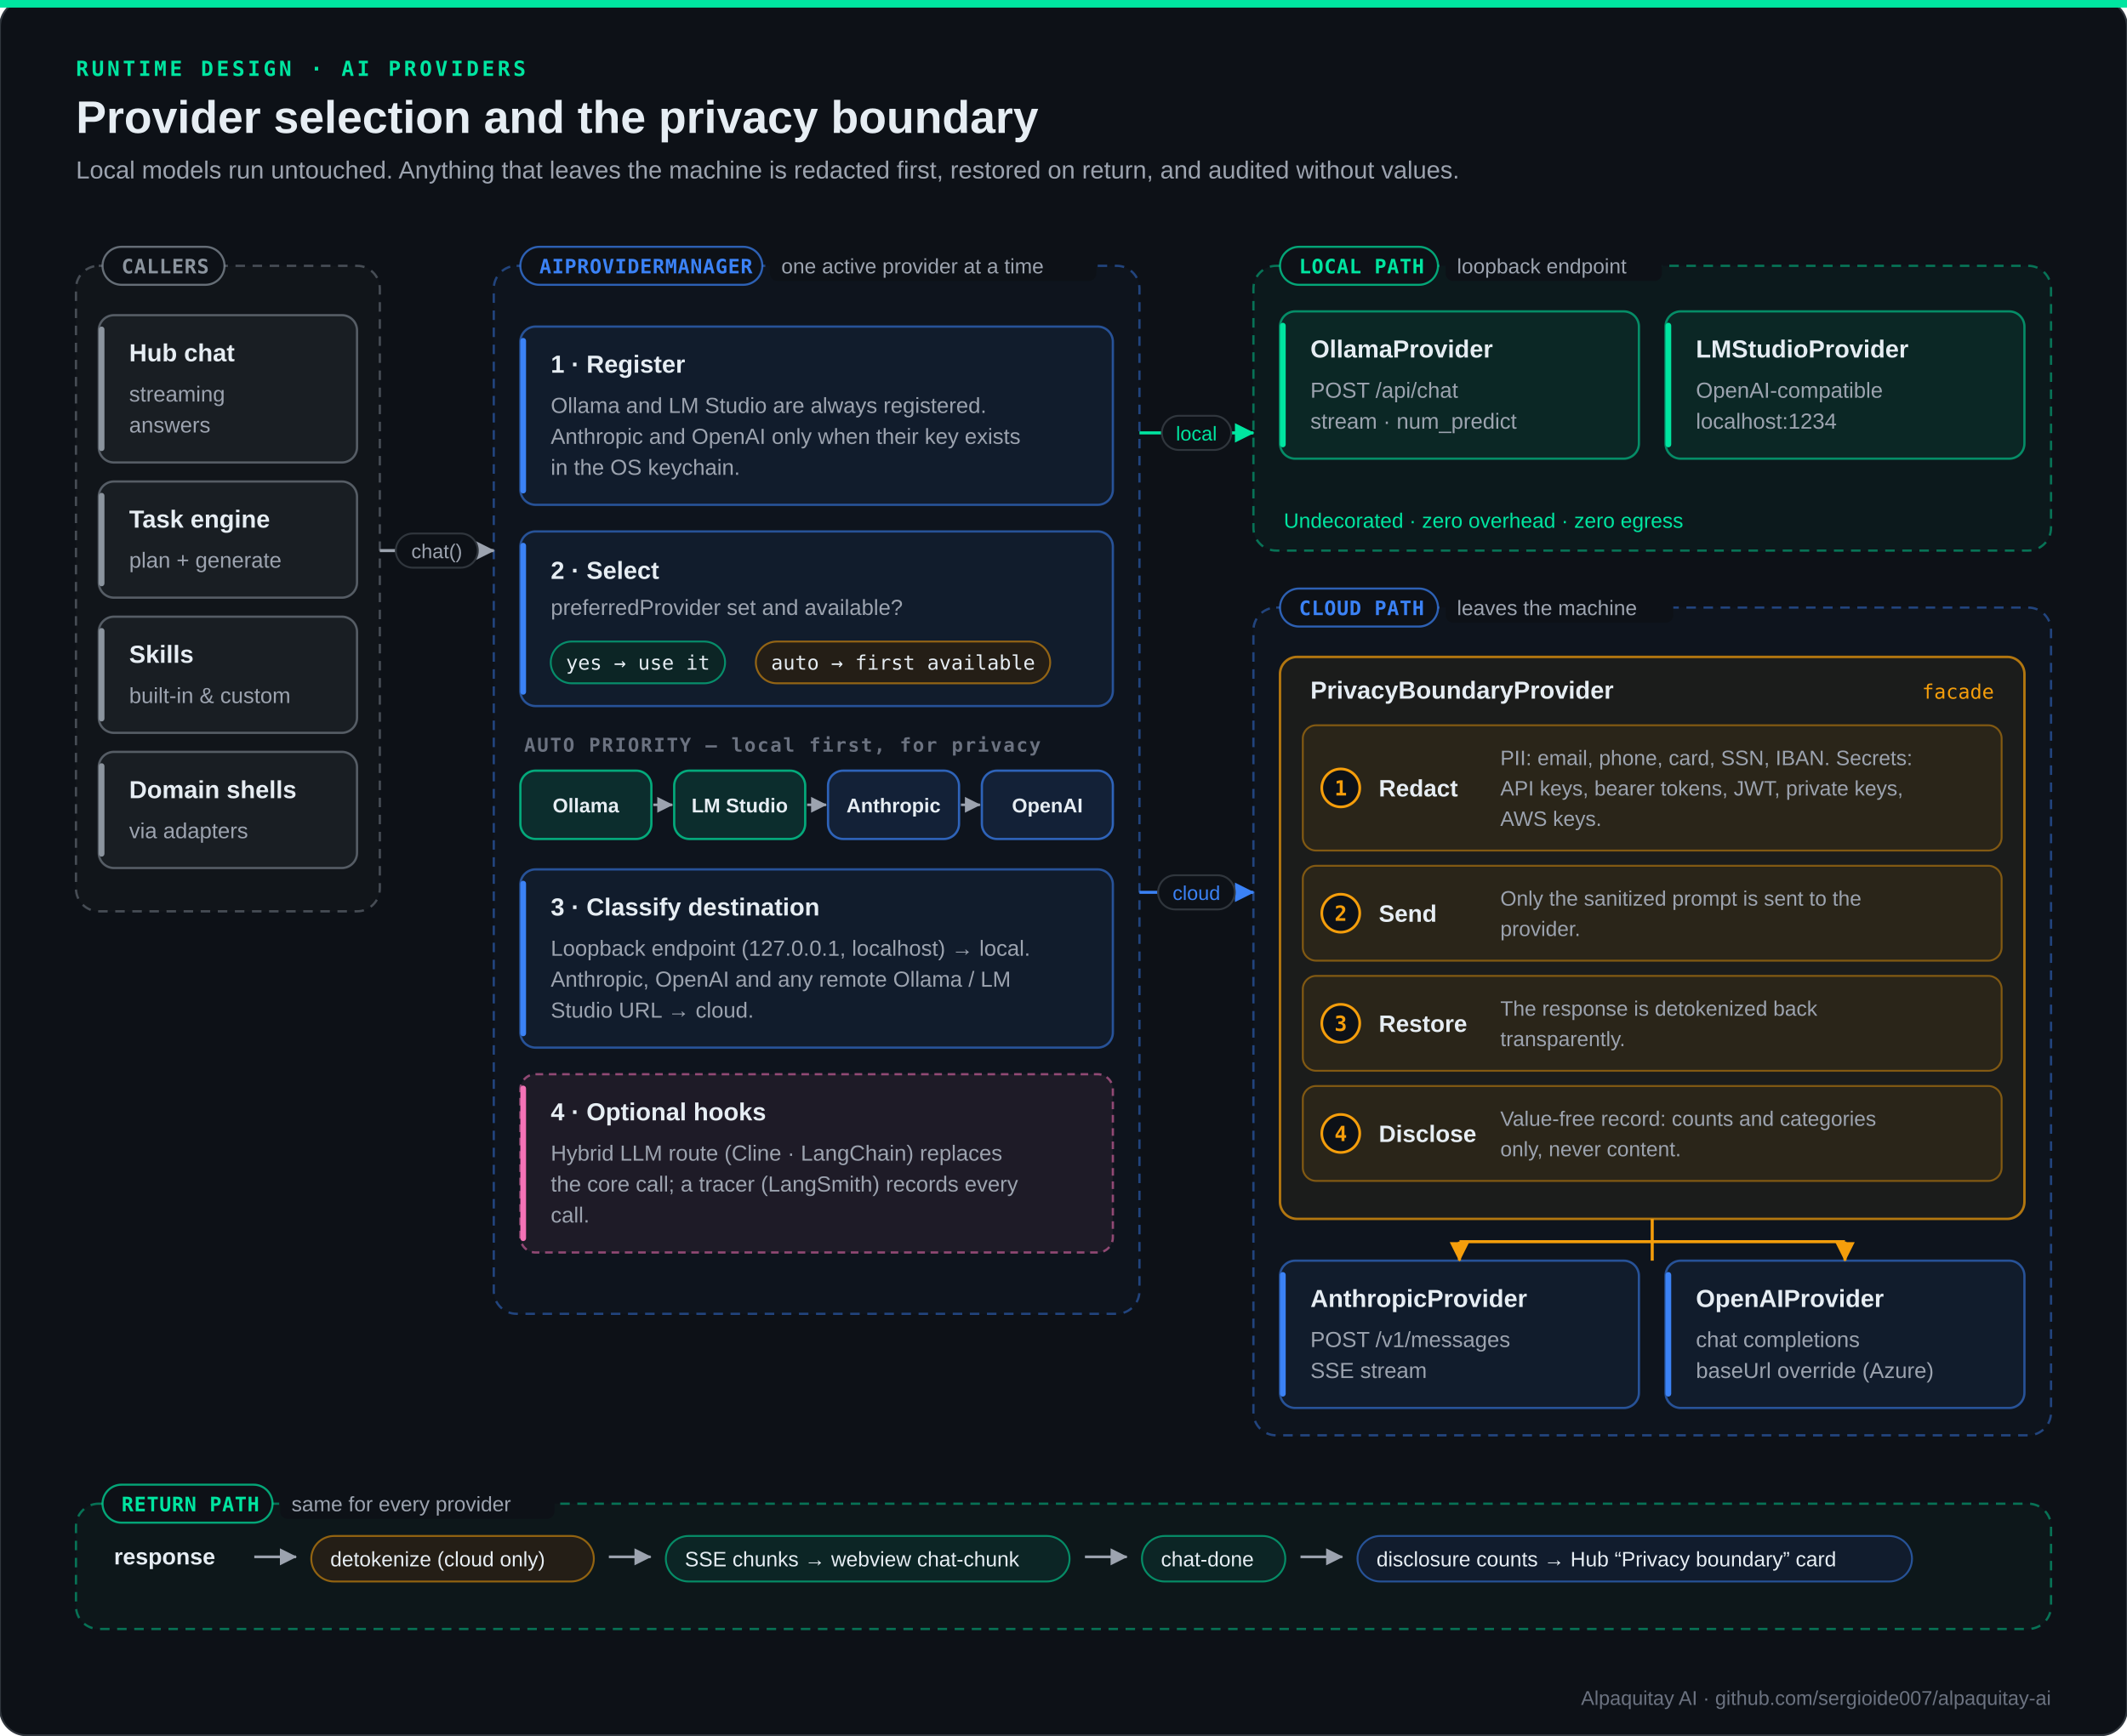
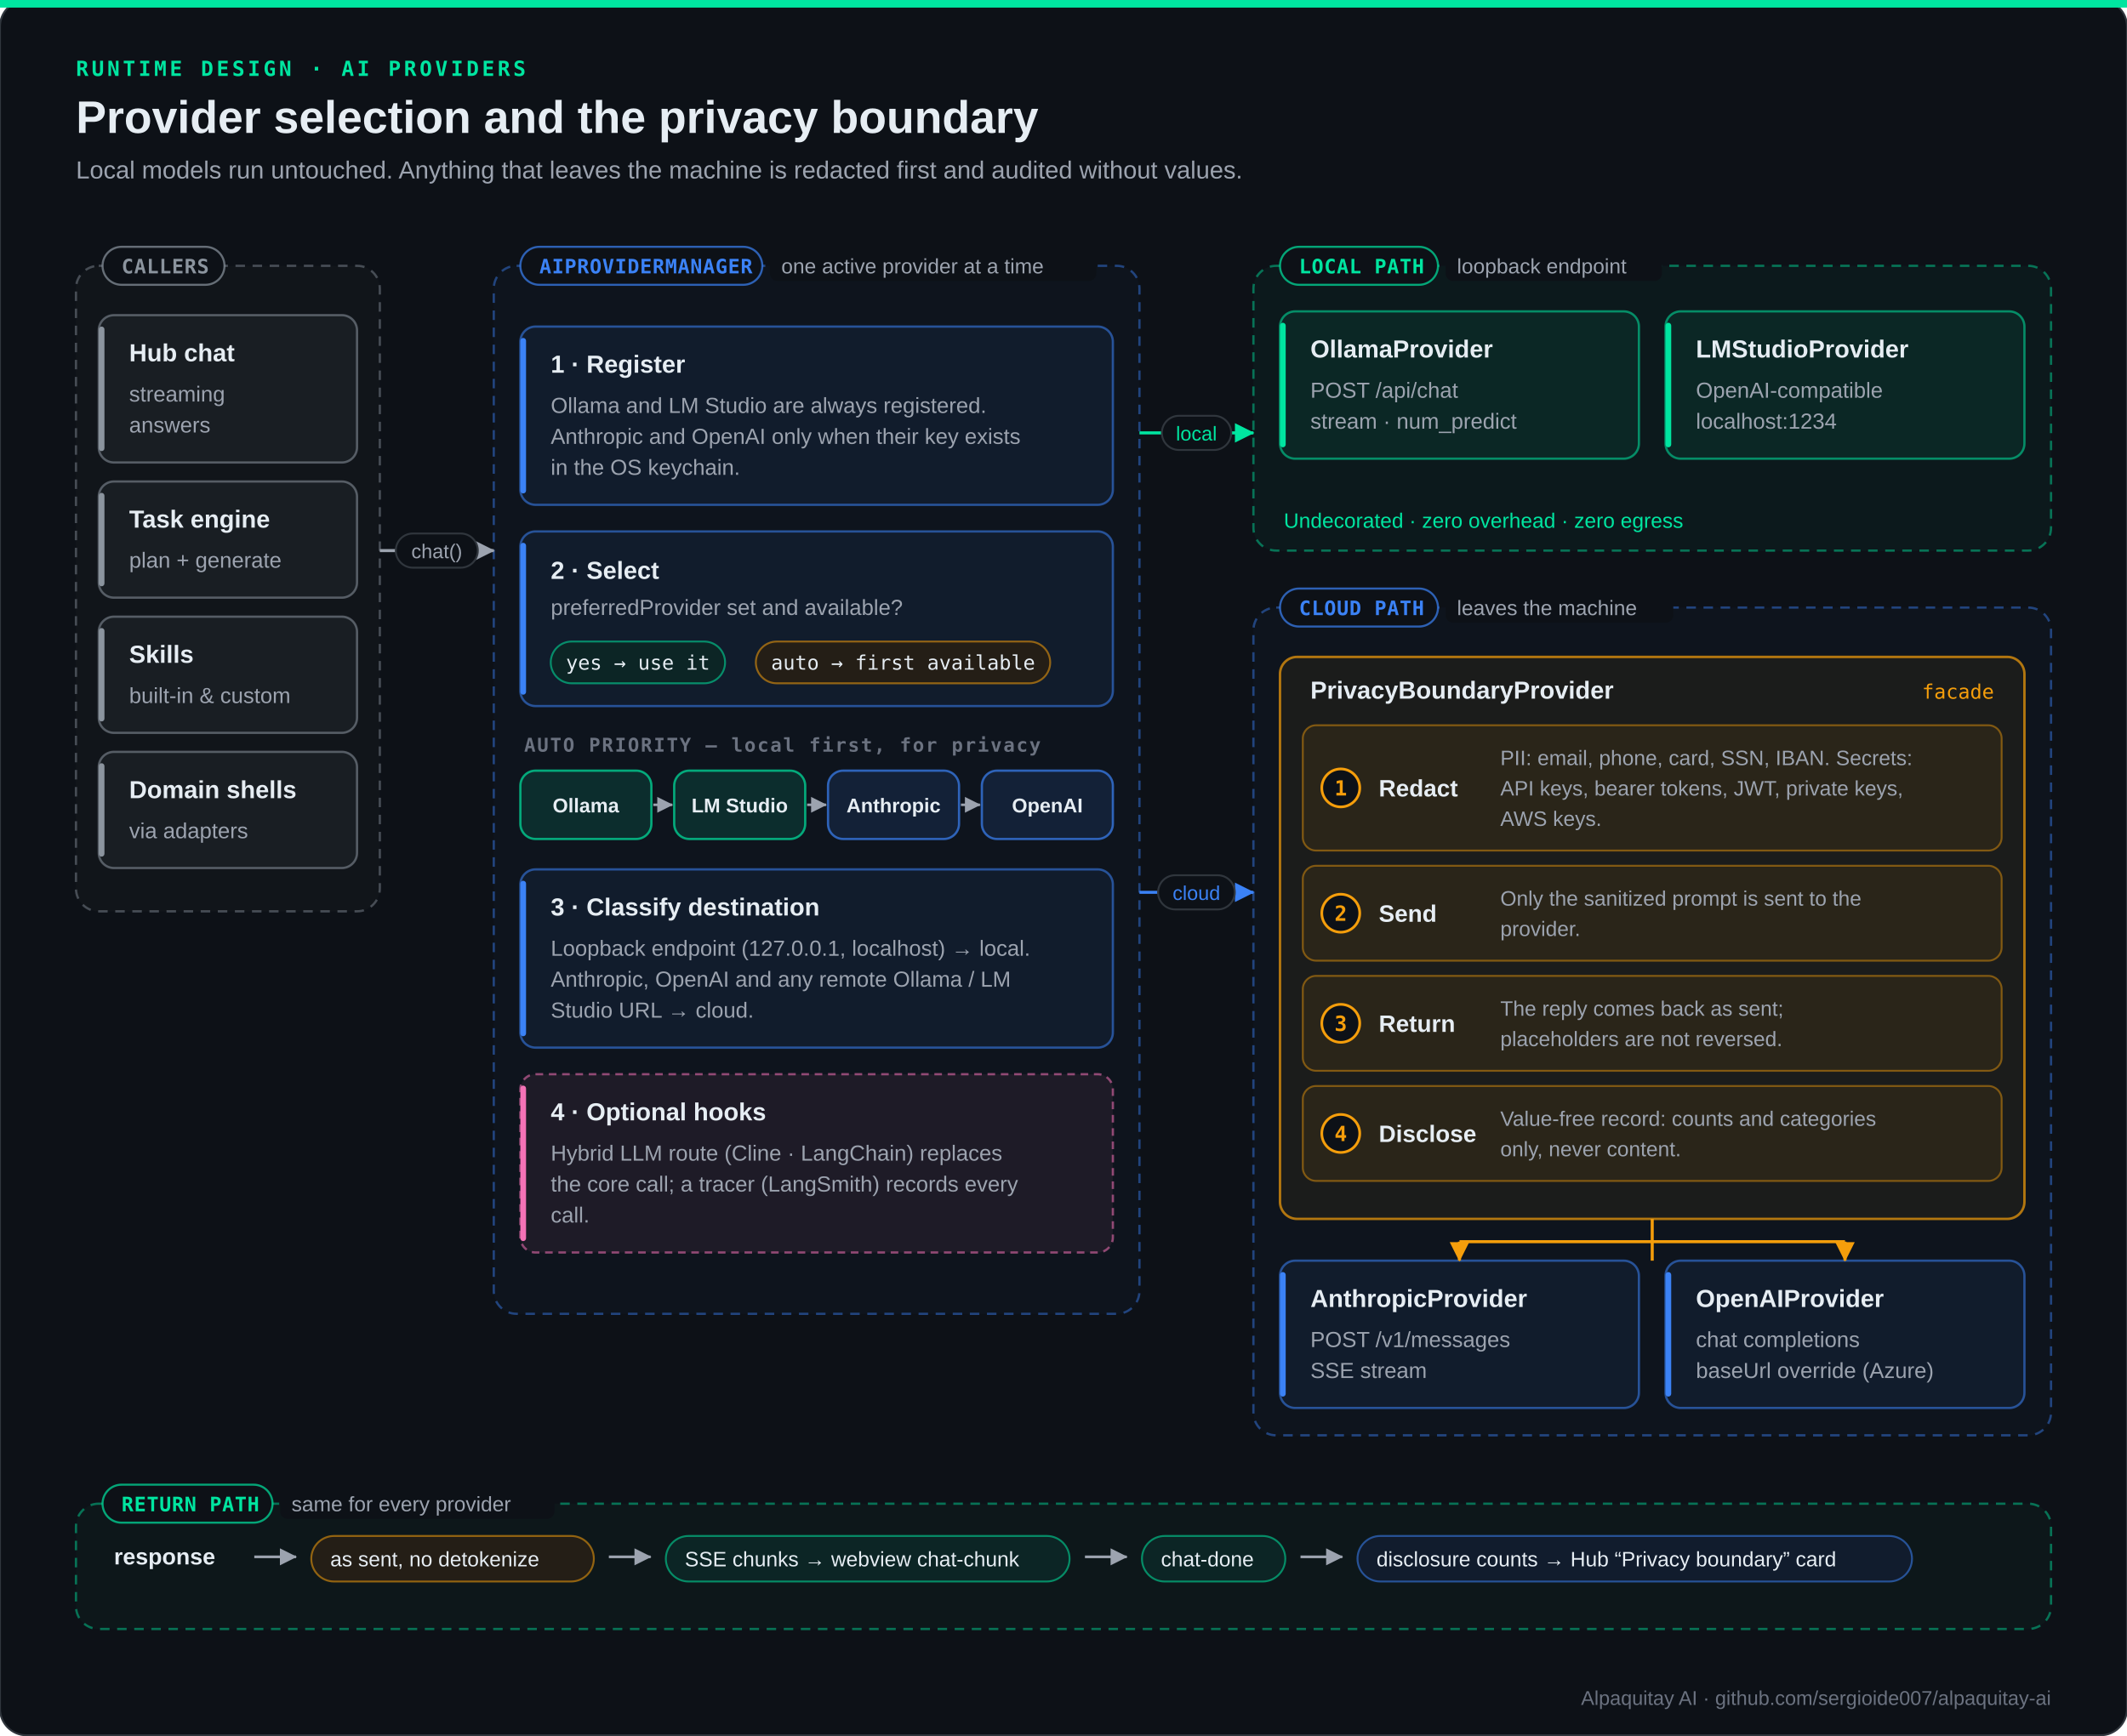
<svg xmlns="http://www.w3.org/2000/svg" viewBox="0 0 1120 914" width="1120" height="914" role="img" aria-labelledby="t d">
  <defs>
    <marker id="ah-00e5a0" viewBox="0 0 10 10" refX="8.6" refY="5" markerWidth="8" markerHeight="8" orient="auto-start-reverse">
      <path d="M1,1 L9,5 L1,9 z" fill="#00e5a0" />
    </marker>
    <marker id="ah-3b82f6" viewBox="0 0 10 10" refX="8.6" refY="5" markerWidth="8" markerHeight="8" orient="auto-start-reverse">
      <path d="M1,1 L9,5 L1,9 z" fill="#3b82f6" />
    </marker>
    <marker id="ah-9ca3af" viewBox="0 0 10 10" refX="8.6" refY="5" markerWidth="8" markerHeight="8" orient="auto-start-reverse">
      <path d="M1,1 L9,5 L1,9 z" fill="#9ca3af" />
    </marker>
    <marker id="ah-f59e0b" viewBox="0 0 10 10" refX="8.6" refY="5" markerWidth="8" markerHeight="8" orient="auto-start-reverse">
      <path d="M1,1 L9,5 L1,9 z" fill="#f59e0b" />
    </marker>
  </defs>
  <rect x="0.0" y="0.0" width="1120.0" height="914.0" rx="14" fill="#0d1117" fill-opacity="1" stroke="#30363d" stroke-opacity="1" stroke-width="1" />
  <rect x="0.0" y="0.0" width="1120.0" height="4.0" rx="0" fill="#00e5a0" fill-opacity="1" stroke="none" stroke-opacity="1" stroke-width="1" />
  <text x="40.0" y="40.0" font-family="'IBM Plex Mono',ui-monospace,SFMono-Regular,Consolas,Menlo,monospace" font-size="11" font-weight="700" fill="#00e5a0" fill-opacity="1" text-anchor="start" letter-spacing="1.6">RUNTIME DESIGN · AI PROVIDERS</text>
  <text x="40.0" y="70.0" font-family="'IBM Plex Sans','Segoe UI',-apple-system,BlinkMacSystemFont,'Helvetica Neue',Arial,sans-serif" font-size="24" font-weight="700" fill="#e6edf3" fill-opacity="1" text-anchor="start">Provider selection and the privacy boundary</text>
-   <text x="40.0" y="94.0" font-family="'IBM Plex Sans','Segoe UI',-apple-system,BlinkMacSystemFont,'Helvetica Neue',Arial,sans-serif" font-size="13" font-weight="400" fill="#9ca3af" fill-opacity="1" text-anchor="start">Local models run untouched. Anything that leaves the machine is redacted first, restored on return, and audited without values.</text>
+   <text x="40.0" y="94.0" font-family="'IBM Plex Sans','Segoe UI',-apple-system,BlinkMacSystemFont,'Helvetica Neue',Arial,sans-serif" font-size="13" font-weight="400" fill="#9ca3af" fill-opacity="1" text-anchor="start">Local models run untouched. Anything that leaves the machine is redacted first and audited without values.</text>
  <rect x="40.0" y="140.0" width="160.0" height="340.0" rx="12" fill="#8b949e" fill-opacity="0.03" stroke="#8b949e" stroke-opacity="0.45" stroke-width="1.2" stroke-dasharray="5 4" />
  <rect x="54.0" y="130.0" width="64.2" height="20.0" rx="10" fill="#0d1117" fill-opacity="1" stroke="#8b949e" stroke-opacity="0.7" stroke-width="1.1" />
  <text x="64.0" y="144.0" font-family="'IBM Plex Mono',ui-monospace,SFMono-Regular,Consolas,Menlo,monospace" font-size="10.5" font-weight="700" fill="#8b949e" fill-opacity="1" text-anchor="start" letter-spacing="0.3">CALLERS</text>
  <rect x="52.0" y="166.0" width="136.0" height="77.6" rx="8" fill="#8b949e" fill-opacity="0.07" stroke="#8b949e" stroke-opacity="0.55" stroke-width="1.2" />
  <rect x="52.0" y="172.0" width="3.0" height="65.6" rx="1.5" fill="#8b949e" fill-opacity="1" stroke="none" stroke-opacity="1" stroke-width="1" />
  <text x="68.0" y="190.3" font-family="'IBM Plex Sans','Segoe UI',-apple-system,BlinkMacSystemFont,'Helvetica Neue',Arial,sans-serif" font-size="13" font-weight="700" fill="#e6edf3" fill-opacity="1" text-anchor="start">Hub chat</text>
  <text x="68.0" y="211.5" font-family="'IBM Plex Sans','Segoe UI',-apple-system,BlinkMacSystemFont,'Helvetica Neue',Arial,sans-serif" font-size="11.5" font-weight="400" fill="#9ca3af" fill-opacity="1" text-anchor="start">streaming</text>
  <text x="68.0" y="227.8" font-family="'IBM Plex Sans','Segoe UI',-apple-system,BlinkMacSystemFont,'Helvetica Neue',Arial,sans-serif" font-size="11.5" font-weight="400" fill="#9ca3af" fill-opacity="1" text-anchor="start">answers</text>
  <rect x="52.0" y="253.6" width="136.0" height="61.2" rx="8" fill="#8b949e" fill-opacity="0.07" stroke="#8b949e" stroke-opacity="0.55" stroke-width="1.2" />
  <rect x="52.0" y="259.6" width="3.0" height="49.2" rx="1.5" fill="#8b949e" fill-opacity="1" stroke="none" stroke-opacity="1" stroke-width="1" />
  <text x="68.0" y="277.9" font-family="'IBM Plex Sans','Segoe UI',-apple-system,BlinkMacSystemFont,'Helvetica Neue',Arial,sans-serif" font-size="13" font-weight="700" fill="#e6edf3" fill-opacity="1" text-anchor="start">Task engine</text>
  <text x="68.0" y="299.0" font-family="'IBM Plex Sans','Segoe UI',-apple-system,BlinkMacSystemFont,'Helvetica Neue',Arial,sans-serif" font-size="11.5" font-weight="400" fill="#9ca3af" fill-opacity="1" text-anchor="start">plan + generate</text>
  <rect x="52.0" y="324.8" width="136.0" height="61.2" rx="8" fill="#8b949e" fill-opacity="0.07" stroke="#8b949e" stroke-opacity="0.55" stroke-width="1.2" />
  <rect x="52.0" y="330.8" width="3.0" height="49.2" rx="1.5" fill="#8b949e" fill-opacity="1" stroke="none" stroke-opacity="1" stroke-width="1" />
  <text x="68.0" y="349.1" font-family="'IBM Plex Sans','Segoe UI',-apple-system,BlinkMacSystemFont,'Helvetica Neue',Arial,sans-serif" font-size="13" font-weight="700" fill="#e6edf3" fill-opacity="1" text-anchor="start">Skills</text>
  <text x="68.0" y="370.3" font-family="'IBM Plex Sans','Segoe UI',-apple-system,BlinkMacSystemFont,'Helvetica Neue',Arial,sans-serif" font-size="11.5" font-weight="400" fill="#9ca3af" fill-opacity="1" text-anchor="start">built-in &amp; custom</text>
  <rect x="52.0" y="396.0" width="136.0" height="61.2" rx="8" fill="#8b949e" fill-opacity="0.07" stroke="#8b949e" stroke-opacity="0.55" stroke-width="1.2" />
  <rect x="52.0" y="402.0" width="3.0" height="49.2" rx="1.5" fill="#8b949e" fill-opacity="1" stroke="none" stroke-opacity="1" stroke-width="1" />
  <text x="68.0" y="420.4" font-family="'IBM Plex Sans','Segoe UI',-apple-system,BlinkMacSystemFont,'Helvetica Neue',Arial,sans-serif" font-size="13" font-weight="700" fill="#e6edf3" fill-opacity="1" text-anchor="start">Domain shells</text>
  <text x="68.0" y="441.5" font-family="'IBM Plex Sans','Segoe UI',-apple-system,BlinkMacSystemFont,'Helvetica Neue',Arial,sans-serif" font-size="11.5" font-weight="400" fill="#9ca3af" fill-opacity="1" text-anchor="start">via adapters</text>
  <rect x="260.0" y="140.0" width="340.0" height="552.0" rx="12" fill="#3b82f6" fill-opacity="0.03" stroke="#3b82f6" stroke-opacity="0.45" stroke-width="1.2" stroke-dasharray="5 4" />
  <rect x="274.0" y="130.0" width="127.4" height="20.0" rx="10" fill="#0d1117" fill-opacity="1" stroke="#3b82f6" stroke-opacity="0.7" stroke-width="1.1" />
  <text x="284.0" y="144.0" font-family="'IBM Plex Mono',ui-monospace,SFMono-Regular,Consolas,Menlo,monospace" font-size="10.5" font-weight="700" fill="#3b82f6" fill-opacity="1" text-anchor="start" letter-spacing="0.3">AIPROVIDERMANAGER</text>
  <rect x="405.4" y="132.0" width="171.9" height="16.0" rx="4" fill="#0d1117" fill-opacity="1" stroke="none" stroke-opacity="1" stroke-width="1" />
  <text x="411.4" y="144.0" font-family="'IBM Plex Sans','Segoe UI',-apple-system,BlinkMacSystemFont,'Helvetica Neue',Arial,sans-serif" font-size="11" font-weight="400" fill="#9ca3af" fill-opacity="1" text-anchor="start">one active provider at a time</text>
  <rect x="274.0" y="172.0" width="312.0" height="93.9" rx="8" fill="#3b82f6" fill-opacity="0.07" stroke="#3b82f6" stroke-opacity="0.55" stroke-width="1.2" />
  <rect x="274.0" y="178.0" width="3.0" height="81.9" rx="1.5" fill="#3b82f6" fill-opacity="1" stroke="none" stroke-opacity="1" stroke-width="1" />
  <text x="290.0" y="196.3" font-family="'IBM Plex Sans','Segoe UI',-apple-system,BlinkMacSystemFont,'Helvetica Neue',Arial,sans-serif" font-size="13" font-weight="700" fill="#e6edf3" fill-opacity="1" text-anchor="start">1 · Register</text>
  <text x="290.0" y="217.5" font-family="'IBM Plex Sans','Segoe UI',-apple-system,BlinkMacSystemFont,'Helvetica Neue',Arial,sans-serif" font-size="11.5" font-weight="400" fill="#9ca3af" fill-opacity="1" text-anchor="start">Ollama and LM Studio are always registered.</text>
  <text x="290.0" y="233.8" font-family="'IBM Plex Sans','Segoe UI',-apple-system,BlinkMacSystemFont,'Helvetica Neue',Arial,sans-serif" font-size="11.5" font-weight="400" fill="#9ca3af" fill-opacity="1" text-anchor="start">Anthropic and OpenAI only when their key exists</text>
  <text x="290.0" y="250.1" font-family="'IBM Plex Sans','Segoe UI',-apple-system,BlinkMacSystemFont,'Helvetica Neue',Arial,sans-serif" font-size="11.5" font-weight="400" fill="#9ca3af" fill-opacity="1" text-anchor="start">in the OS keychain.</text>
  <rect x="274.0" y="279.9" width="312.0" height="92.0" rx="8" fill="#3b82f6" fill-opacity="0.07" stroke="#3b82f6" stroke-opacity="0.55" stroke-width="1.2" />
  <rect x="274.0" y="285.9" width="3.0" height="80.0" rx="1.5" fill="#3b82f6" fill-opacity="1" stroke="none" stroke-opacity="1" stroke-width="1" />
  <text x="290.0" y="304.9" font-family="'IBM Plex Sans','Segoe UI',-apple-system,BlinkMacSystemFont,'Helvetica Neue',Arial,sans-serif" font-size="13" font-weight="700" fill="#e6edf3" fill-opacity="1" text-anchor="start">2 · Select</text>
  <text x="290.0" y="323.9" font-family="'IBM Plex Sans','Segoe UI',-apple-system,BlinkMacSystemFont,'Helvetica Neue',Arial,sans-serif" font-size="11.5" font-weight="400" fill="#9ca3af" fill-opacity="1" text-anchor="start">preferredProvider set and available?</text>
  <rect x="290.0" y="337.9" width="91.8" height="22.0" rx="11.0" fill="#0d1117" fill-opacity="1" stroke="none" stroke-opacity="1" stroke-width="1" />
  <rect x="290.0" y="337.9" width="91.8" height="22.0" rx="11.0" fill="#00e5a0" fill-opacity="0.1" stroke="#00e5a0" stroke-opacity="0.55" stroke-width="1" />
  <text x="298.0" y="352.7" font-family="'IBM Plex Mono',ui-monospace,SFMono-Regular,Consolas,Menlo,monospace" font-size="10.5" font-weight="400" fill="#e6edf3" fill-opacity="1" text-anchor="start">yes → use it</text>
  <rect x="398.0" y="337.9" width="155.0" height="22.0" rx="11.0" fill="#0d1117" fill-opacity="1" stroke="none" stroke-opacity="1" stroke-width="1" />
  <rect x="398.0" y="337.9" width="155.0" height="22.0" rx="11.0" fill="#f59e0b" fill-opacity="0.1" stroke="#f59e0b" stroke-opacity="0.55" stroke-width="1" />
  <text x="406.0" y="352.7" font-family="'IBM Plex Mono',ui-monospace,SFMono-Regular,Consolas,Menlo,monospace" font-size="10.5" font-weight="400" fill="#e6edf3" fill-opacity="1" text-anchor="start">auto → first available</text>
  <text x="276.0" y="395.9" font-family="'IBM Plex Mono',ui-monospace,SFMono-Regular,Consolas,Menlo,monospace" font-size="10" font-weight="700" fill="#6b7280" fill-opacity="1" text-anchor="start" letter-spacing="0.8">AUTO PRIORITY — local first, for privacy</text>
  <rect x="274.0" y="405.9" width="69.0" height="36.0" rx="8" fill="#00e5a0" fill-opacity="0.12" stroke="#00e5a0" stroke-opacity="0.7" stroke-width="1.2" />
  <text x="308.5" y="427.9" font-family="'IBM Plex Sans','Segoe UI',-apple-system,BlinkMacSystemFont,'Helvetica Neue',Arial,sans-serif" font-size="10.5" font-weight="700" fill="#e6edf3" fill-opacity="1" text-anchor="middle">Ollama</text>
  <rect x="355.0" y="405.9" width="69.0" height="36.0" rx="8" fill="#00e5a0" fill-opacity="0.12" stroke="#00e5a0" stroke-opacity="0.7" stroke-width="1.2" />
  <text x="389.5" y="427.9" font-family="'IBM Plex Sans','Segoe UI',-apple-system,BlinkMacSystemFont,'Helvetica Neue',Arial,sans-serif" font-size="10.5" font-weight="700" fill="#e6edf3" fill-opacity="1" text-anchor="middle">LM Studio</text>
  <path d="M344.0,423.9 L354.0,423.9" fill="none" stroke="#9ca3af" stroke-width="1.3" stroke-linejoin="round" marker-end="url(#ah-9ca3af)" />
  <rect x="436.0" y="405.9" width="69.0" height="36.0" rx="8" fill="#3b82f6" fill-opacity="0.12" stroke="#3b82f6" stroke-opacity="0.7" stroke-width="1.2" />
  <text x="470.5" y="427.9" font-family="'IBM Plex Sans','Segoe UI',-apple-system,BlinkMacSystemFont,'Helvetica Neue',Arial,sans-serif" font-size="10.5" font-weight="700" fill="#e6edf3" fill-opacity="1" text-anchor="middle">Anthropic</text>
  <path d="M425.0,423.9 L435.0,423.9" fill="none" stroke="#9ca3af" stroke-width="1.3" stroke-linejoin="round" marker-end="url(#ah-9ca3af)" />
  <rect x="517.0" y="405.9" width="69.0" height="36.0" rx="8" fill="#3b82f6" fill-opacity="0.12" stroke="#3b82f6" stroke-opacity="0.7" stroke-width="1.2" />
  <text x="551.5" y="427.9" font-family="'IBM Plex Sans','Segoe UI',-apple-system,BlinkMacSystemFont,'Helvetica Neue',Arial,sans-serif" font-size="10.5" font-weight="700" fill="#e6edf3" fill-opacity="1" text-anchor="middle">OpenAI</text>
  <path d="M506.0,423.9 L516.0,423.9" fill="none" stroke="#9ca3af" stroke-width="1.3" stroke-linejoin="round" marker-end="url(#ah-9ca3af)" />
  <rect x="274.0" y="457.9" width="312.0" height="93.9" rx="8" fill="#3b82f6" fill-opacity="0.07" stroke="#3b82f6" stroke-opacity="0.55" stroke-width="1.2" />
  <rect x="274.0" y="463.9" width="3.0" height="81.9" rx="1.5" fill="#3b82f6" fill-opacity="1" stroke="none" stroke-opacity="1" stroke-width="1" />
  <text x="290.0" y="482.2" font-family="'IBM Plex Sans','Segoe UI',-apple-system,BlinkMacSystemFont,'Helvetica Neue',Arial,sans-serif" font-size="13" font-weight="700" fill="#e6edf3" fill-opacity="1" text-anchor="start">3 · Classify destination</text>
  <text x="290.0" y="503.4" font-family="'IBM Plex Sans','Segoe UI',-apple-system,BlinkMacSystemFont,'Helvetica Neue',Arial,sans-serif" font-size="11.5" font-weight="400" fill="#9ca3af" fill-opacity="1" text-anchor="start">Loopback endpoint (127.0.0.1, localhost) → local.</text>
  <text x="290.0" y="519.7" font-family="'IBM Plex Sans','Segoe UI',-apple-system,BlinkMacSystemFont,'Helvetica Neue',Arial,sans-serif" font-size="11.5" font-weight="400" fill="#9ca3af" fill-opacity="1" text-anchor="start">Anthropic, OpenAI and any remote Ollama / LM</text>
  <text x="290.0" y="536.0" font-family="'IBM Plex Sans','Segoe UI',-apple-system,BlinkMacSystemFont,'Helvetica Neue',Arial,sans-serif" font-size="11.5" font-weight="400" fill="#9ca3af" fill-opacity="1" text-anchor="start">Studio URL → cloud.</text>
  <rect x="274.0" y="565.8" width="312.0" height="93.9" rx="8" fill="#f472b6" fill-opacity="0.07" stroke="#f472b6" stroke-opacity="0.55" stroke-width="1.2" stroke-dasharray="4 3" />
  <rect x="274.0" y="571.8" width="3.0" height="81.9" rx="1.5" fill="#f472b6" fill-opacity="1" stroke="none" stroke-opacity="1" stroke-width="1" />
  <text x="290.0" y="590.1" font-family="'IBM Plex Sans','Segoe UI',-apple-system,BlinkMacSystemFont,'Helvetica Neue',Arial,sans-serif" font-size="13" font-weight="700" fill="#e6edf3" fill-opacity="1" text-anchor="start">4 · Optional hooks</text>
  <text x="290.0" y="611.3" font-family="'IBM Plex Sans','Segoe UI',-apple-system,BlinkMacSystemFont,'Helvetica Neue',Arial,sans-serif" font-size="11.5" font-weight="400" fill="#9ca3af" fill-opacity="1" text-anchor="start">Hybrid LLM route (Cline · LangChain) replaces</text>
  <text x="290.0" y="627.6" font-family="'IBM Plex Sans','Segoe UI',-apple-system,BlinkMacSystemFont,'Helvetica Neue',Arial,sans-serif" font-size="11.5" font-weight="400" fill="#9ca3af" fill-opacity="1" text-anchor="start">the core call; a tracer (LangSmith) records every</text>
  <text x="290.0" y="643.9" font-family="'IBM Plex Sans','Segoe UI',-apple-system,BlinkMacSystemFont,'Helvetica Neue',Arial,sans-serif" font-size="11.5" font-weight="400" fill="#9ca3af" fill-opacity="1" text-anchor="start">call.</text>
  <path d="M200.0,290.0 L260.0,290.0" fill="none" stroke="#9ca3af" stroke-width="1.6" stroke-linejoin="round" marker-end="url(#ah-9ca3af)" />
  <rect x="208.4" y="281.0" width="43.2" height="18.0" rx="9" fill="#0d1117" fill-opacity="1" stroke="#30363d" stroke-opacity="1" stroke-width="1" />
  <text x="230.0" y="294.0" font-family="'IBM Plex Sans','Segoe UI',-apple-system,BlinkMacSystemFont,'Helvetica Neue',Arial,sans-serif" font-size="10.5" font-weight="400" fill="#9ca3af" fill-opacity="1" text-anchor="middle">chat()</text>
  <rect x="660.0" y="140.0" width="420.0" height="150.0" rx="12" fill="#00e5a0" fill-opacity="0.04" stroke="#00e5a0" stroke-opacity="0.45" stroke-width="1.2" stroke-dasharray="5 4" />
  <rect x="674.0" y="130.0" width="83.2" height="20.0" rx="10" fill="#0d1117" fill-opacity="1" stroke="#00e5a0" stroke-opacity="0.7" stroke-width="1.1" />
  <text x="684.0" y="144.0" font-family="'IBM Plex Mono',ui-monospace,SFMono-Regular,Consolas,Menlo,monospace" font-size="10.5" font-weight="700" fill="#00e5a0" fill-opacity="1" text-anchor="start" letter-spacing="0.3">LOCAL PATH</text>
  <rect x="761.2" y="132.0" width="113.9" height="16.0" rx="4" fill="#0d1117" fill-opacity="1" stroke="none" stroke-opacity="1" stroke-width="1" />
  <text x="767.2" y="144.0" font-family="'IBM Plex Sans','Segoe UI',-apple-system,BlinkMacSystemFont,'Helvetica Neue',Arial,sans-serif" font-size="11" font-weight="400" fill="#9ca3af" fill-opacity="1" text-anchor="start">loopback endpoint</text>
  <rect x="674.0" y="164.0" width="189.0" height="77.6" rx="8" fill="#00e5a0" fill-opacity="0.07" stroke="#00e5a0" stroke-opacity="0.55" stroke-width="1.2" />
  <rect x="674.0" y="170.0" width="3.0" height="65.6" rx="1.5" fill="#00e5a0" fill-opacity="1" stroke="none" stroke-opacity="1" stroke-width="1" />
  <text x="690.0" y="188.3" font-family="'IBM Plex Sans','Segoe UI',-apple-system,BlinkMacSystemFont,'Helvetica Neue',Arial,sans-serif" font-size="13" font-weight="700" fill="#e6edf3" fill-opacity="1" text-anchor="start">OllamaProvider</text>
  <text x="690.0" y="209.5" font-family="'IBM Plex Sans','Segoe UI',-apple-system,BlinkMacSystemFont,'Helvetica Neue',Arial,sans-serif" font-size="11.5" font-weight="400" fill="#9ca3af" fill-opacity="1" text-anchor="start">POST /api/chat</text>
  <text x="690.0" y="225.8" font-family="'IBM Plex Sans','Segoe UI',-apple-system,BlinkMacSystemFont,'Helvetica Neue',Arial,sans-serif" font-size="11.5" font-weight="400" fill="#9ca3af" fill-opacity="1" text-anchor="start">stream · num_predict</text>
  <rect x="877.0" y="164.0" width="189.0" height="77.6" rx="8" fill="#00e5a0" fill-opacity="0.07" stroke="#00e5a0" stroke-opacity="0.55" stroke-width="1.2" />
  <rect x="877.0" y="170.0" width="3.0" height="65.6" rx="1.5" fill="#00e5a0" fill-opacity="1" stroke="none" stroke-opacity="1" stroke-width="1" />
  <text x="893.0" y="188.3" font-family="'IBM Plex Sans','Segoe UI',-apple-system,BlinkMacSystemFont,'Helvetica Neue',Arial,sans-serif" font-size="13" font-weight="700" fill="#e6edf3" fill-opacity="1" text-anchor="start">LMStudioProvider</text>
  <text x="893.0" y="209.5" font-family="'IBM Plex Sans','Segoe UI',-apple-system,BlinkMacSystemFont,'Helvetica Neue',Arial,sans-serif" font-size="11.5" font-weight="400" fill="#9ca3af" fill-opacity="1" text-anchor="start">OpenAI-compatible</text>
  <text x="893.0" y="225.8" font-family="'IBM Plex Sans','Segoe UI',-apple-system,BlinkMacSystemFont,'Helvetica Neue',Arial,sans-serif" font-size="11.5" font-weight="400" fill="#9ca3af" fill-opacity="1" text-anchor="start">localhost:1234</text>
  <text x="676.0" y="278.0" font-family="'IBM Plex Sans','Segoe UI',-apple-system,BlinkMacSystemFont,'Helvetica Neue',Arial,sans-serif" font-size="11" font-weight="400" fill="#00e5a0" fill-opacity="1" text-anchor="start">Undecorated · zero overhead · zero egress</text>
  <rect x="660.0" y="320.0" width="420.0" height="436.0" rx="12" fill="#3b82f6" fill-opacity="0.03" stroke="#3b82f6" stroke-opacity="0.45" stroke-width="1.2" stroke-dasharray="5 4" />
  <rect x="674.0" y="310.0" width="83.2" height="20.0" rx="10" fill="#0d1117" fill-opacity="1" stroke="#3b82f6" stroke-opacity="0.7" stroke-width="1.1" />
  <text x="684.0" y="324.0" font-family="'IBM Plex Mono',ui-monospace,SFMono-Regular,Consolas,Menlo,monospace" font-size="10.5" font-weight="700" fill="#3b82f6" fill-opacity="1" text-anchor="start" letter-spacing="0.3">CLOUD PATH</text>
  <rect x="761.2" y="312.0" width="119.9" height="16.0" rx="4" fill="#0d1117" fill-opacity="1" stroke="none" stroke-opacity="1" stroke-width="1" />
  <text x="767.2" y="324.0" font-family="'IBM Plex Sans','Segoe UI',-apple-system,BlinkMacSystemFont,'Helvetica Neue',Arial,sans-serif" font-size="11" font-weight="400" fill="#9ca3af" fill-opacity="1" text-anchor="start">leaves the machine</text>
  <rect x="674.0" y="346.0" width="392.0" height="296.0" rx="9" fill="#f59e0b" fill-opacity="0.06" stroke="#f59e0b" stroke-opacity="0.7" stroke-width="1.3" />
  <text x="690.0" y="368.0" font-family="'IBM Plex Sans','Segoe UI',-apple-system,BlinkMacSystemFont,'Helvetica Neue',Arial,sans-serif" font-size="13" font-weight="700" fill="#e6edf3" fill-opacity="1" text-anchor="start">PrivacyBoundaryProvider</text>
  <text x="1050.0" y="368.0" font-family="'IBM Plex Mono',ui-monospace,SFMono-Regular,Consolas,Menlo,monospace" font-size="10.5" font-weight="400" fill="#f59e0b" fill-opacity="1" text-anchor="end">facade</text>
  <rect x="686.0" y="382.0" width="368.0" height="66.0" rx="7" fill="#f59e0b" fill-opacity="0.07" stroke="#f59e0b" stroke-opacity="0.45" stroke-width="1" />
  <circle cx="706.0" cy="415.0" r="10" fill="#0d1117" stroke="#f59e0b" stroke-width="1.4" />
  <text x="706.0" y="419.0" font-family="'IBM Plex Mono',ui-monospace,SFMono-Regular,Consolas,Menlo,monospace" font-size="11" font-weight="700" fill="#f59e0b" fill-opacity="1" text-anchor="middle">1</text>
  <text x="726.0" y="419.5" font-family="'IBM Plex Sans','Segoe UI',-apple-system,BlinkMacSystemFont,'Helvetica Neue',Arial,sans-serif" font-size="12.5" font-weight="700" fill="#e6edf3" fill-opacity="1" text-anchor="start">Redact</text>
  <text x="790.0" y="403.0" font-family="'IBM Plex Sans','Segoe UI',-apple-system,BlinkMacSystemFont,'Helvetica Neue',Arial,sans-serif" font-size="11" font-weight="400" fill="#9ca3af" fill-opacity="1" text-anchor="start">PII: email, phone, card, SSN, IBAN. Secrets:</text>
  <text x="790.0" y="419.0" font-family="'IBM Plex Sans','Segoe UI',-apple-system,BlinkMacSystemFont,'Helvetica Neue',Arial,sans-serif" font-size="11" font-weight="400" fill="#9ca3af" fill-opacity="1" text-anchor="start">API keys, bearer tokens, JWT, private keys,</text>
  <text x="790.0" y="435.0" font-family="'IBM Plex Sans','Segoe UI',-apple-system,BlinkMacSystemFont,'Helvetica Neue',Arial,sans-serif" font-size="11" font-weight="400" fill="#9ca3af" fill-opacity="1" text-anchor="start">AWS keys.</text>
  <rect x="686.0" y="456.0" width="368.0" height="50.0" rx="7" fill="#f59e0b" fill-opacity="0.07" stroke="#f59e0b" stroke-opacity="0.45" stroke-width="1" />
  <circle cx="706.0" cy="481.0" r="10" fill="#0d1117" stroke="#f59e0b" stroke-width="1.4" />
  <text x="706.0" y="485.0" font-family="'IBM Plex Mono',ui-monospace,SFMono-Regular,Consolas,Menlo,monospace" font-size="11" font-weight="700" fill="#f59e0b" fill-opacity="1" text-anchor="middle">2</text>
  <text x="726.0" y="485.5" font-family="'IBM Plex Sans','Segoe UI',-apple-system,BlinkMacSystemFont,'Helvetica Neue',Arial,sans-serif" font-size="12.5" font-weight="700" fill="#e6edf3" fill-opacity="1" text-anchor="start">Send</text>
  <text x="790.0" y="477.0" font-family="'IBM Plex Sans','Segoe UI',-apple-system,BlinkMacSystemFont,'Helvetica Neue',Arial,sans-serif" font-size="11" font-weight="400" fill="#9ca3af" fill-opacity="1" text-anchor="start">Only the sanitized prompt is sent to the</text>
  <text x="790.0" y="493.0" font-family="'IBM Plex Sans','Segoe UI',-apple-system,BlinkMacSystemFont,'Helvetica Neue',Arial,sans-serif" font-size="11" font-weight="400" fill="#9ca3af" fill-opacity="1" text-anchor="start">provider.</text>
  <rect x="686.0" y="514.0" width="368.0" height="50.0" rx="7" fill="#f59e0b" fill-opacity="0.07" stroke="#f59e0b" stroke-opacity="0.45" stroke-width="1" />
  <circle cx="706.0" cy="539.0" r="10" fill="#0d1117" stroke="#f59e0b" stroke-width="1.4" />
  <text x="706.0" y="543.0" font-family="'IBM Plex Mono',ui-monospace,SFMono-Regular,Consolas,Menlo,monospace" font-size="11" font-weight="700" fill="#f59e0b" fill-opacity="1" text-anchor="middle">3</text>
-   <text x="726.0" y="543.5" font-family="'IBM Plex Sans','Segoe UI',-apple-system,BlinkMacSystemFont,'Helvetica Neue',Arial,sans-serif" font-size="12.5" font-weight="700" fill="#e6edf3" fill-opacity="1" text-anchor="start">Restore</text>
-   <text x="790.0" y="535.0" font-family="'IBM Plex Sans','Segoe UI',-apple-system,BlinkMacSystemFont,'Helvetica Neue',Arial,sans-serif" font-size="11" font-weight="400" fill="#9ca3af" fill-opacity="1" text-anchor="start">The response is detokenized back</text>
-   <text x="790.0" y="551.0" font-family="'IBM Plex Sans','Segoe UI',-apple-system,BlinkMacSystemFont,'Helvetica Neue',Arial,sans-serif" font-size="11" font-weight="400" fill="#9ca3af" fill-opacity="1" text-anchor="start">transparently.</text>
+   <text x="726.0" y="543.5" font-family="'IBM Plex Sans','Segoe UI',-apple-system,BlinkMacSystemFont,'Helvetica Neue',Arial,sans-serif" font-size="12.5" font-weight="700" fill="#e6edf3" fill-opacity="1" text-anchor="start">Return</text>
+   <text x="790.0" y="535.0" font-family="'IBM Plex Sans','Segoe UI',-apple-system,BlinkMacSystemFont,'Helvetica Neue',Arial,sans-serif" font-size="11" font-weight="400" fill="#9ca3af" fill-opacity="1" text-anchor="start">The reply comes back as sent;</text>
+   <text x="790.0" y="551.0" font-family="'IBM Plex Sans','Segoe UI',-apple-system,BlinkMacSystemFont,'Helvetica Neue',Arial,sans-serif" font-size="11" font-weight="400" fill="#9ca3af" fill-opacity="1" text-anchor="start">placeholders are not reversed.</text>
  <rect x="686.0" y="572.0" width="368.0" height="50.0" rx="7" fill="#f59e0b" fill-opacity="0.07" stroke="#f59e0b" stroke-opacity="0.45" stroke-width="1" />
  <circle cx="706.0" cy="597.0" r="10" fill="#0d1117" stroke="#f59e0b" stroke-width="1.4" />
  <text x="706.0" y="601.0" font-family="'IBM Plex Mono',ui-monospace,SFMono-Regular,Consolas,Menlo,monospace" font-size="11" font-weight="700" fill="#f59e0b" fill-opacity="1" text-anchor="middle">4</text>
  <text x="726.0" y="601.5" font-family="'IBM Plex Sans','Segoe UI',-apple-system,BlinkMacSystemFont,'Helvetica Neue',Arial,sans-serif" font-size="12.5" font-weight="700" fill="#e6edf3" fill-opacity="1" text-anchor="start">Disclose</text>
  <text x="790.0" y="593.0" font-family="'IBM Plex Sans','Segoe UI',-apple-system,BlinkMacSystemFont,'Helvetica Neue',Arial,sans-serif" font-size="11" font-weight="400" fill="#9ca3af" fill-opacity="1" text-anchor="start">Value-free record: counts and categories</text>
  <text x="790.0" y="609.0" font-family="'IBM Plex Sans','Segoe UI',-apple-system,BlinkMacSystemFont,'Helvetica Neue',Arial,sans-serif" font-size="11" font-weight="400" fill="#9ca3af" fill-opacity="1" text-anchor="start">only, never content.</text>
  <rect x="674.0" y="664.0" width="189.0" height="77.6" rx="8" fill="#3b82f6" fill-opacity="0.07" stroke="#3b82f6" stroke-opacity="0.55" stroke-width="1.2" />
  <rect x="674.0" y="670.0" width="3.0" height="65.6" rx="1.5" fill="#3b82f6" fill-opacity="1" stroke="none" stroke-opacity="1" stroke-width="1" />
  <text x="690.0" y="688.4" font-family="'IBM Plex Sans','Segoe UI',-apple-system,BlinkMacSystemFont,'Helvetica Neue',Arial,sans-serif" font-size="13" font-weight="700" fill="#e6edf3" fill-opacity="1" text-anchor="start">AnthropicProvider</text>
  <text x="690.0" y="709.5" font-family="'IBM Plex Sans','Segoe UI',-apple-system,BlinkMacSystemFont,'Helvetica Neue',Arial,sans-serif" font-size="11.5" font-weight="400" fill="#9ca3af" fill-opacity="1" text-anchor="start">POST /v1/messages</text>
  <text x="690.0" y="725.8" font-family="'IBM Plex Sans','Segoe UI',-apple-system,BlinkMacSystemFont,'Helvetica Neue',Arial,sans-serif" font-size="11.5" font-weight="400" fill="#9ca3af" fill-opacity="1" text-anchor="start">SSE stream</text>
  <rect x="877.0" y="664.0" width="189.0" height="77.6" rx="8" fill="#3b82f6" fill-opacity="0.07" stroke="#3b82f6" stroke-opacity="0.55" stroke-width="1.2" />
  <rect x="877.0" y="670.0" width="3.0" height="65.6" rx="1.5" fill="#3b82f6" fill-opacity="1" stroke="none" stroke-opacity="1" stroke-width="1" />
  <text x="893.0" y="688.4" font-family="'IBM Plex Sans','Segoe UI',-apple-system,BlinkMacSystemFont,'Helvetica Neue',Arial,sans-serif" font-size="13" font-weight="700" fill="#e6edf3" fill-opacity="1" text-anchor="start">OpenAIProvider</text>
  <text x="893.0" y="709.5" font-family="'IBM Plex Sans','Segoe UI',-apple-system,BlinkMacSystemFont,'Helvetica Neue',Arial,sans-serif" font-size="11.5" font-weight="400" fill="#9ca3af" fill-opacity="1" text-anchor="start">chat completions</text>
  <text x="893.0" y="725.8" font-family="'IBM Plex Sans','Segoe UI',-apple-system,BlinkMacSystemFont,'Helvetica Neue',Arial,sans-serif" font-size="11.5" font-weight="400" fill="#9ca3af" fill-opacity="1" text-anchor="start">baseUrl override (Azure)</text>
  <path d="M870.0,642.0 L870.0,664.0" fill="none" stroke="#f59e0b" stroke-width="1.6" stroke-linejoin="round" />
  <path d="M768.5,654 L971.5,654" stroke="#f59e0b" stroke-width="1.6" fill="none" />
  <path d="M768.5,654.0 L768.5,664.0" fill="none" stroke="#f59e0b" stroke-width="1.6" stroke-linejoin="round" marker-end="url(#ah-f59e0b)" />
  <path d="M971.5,654.0 L971.5,664.0" fill="none" stroke="#f59e0b" stroke-width="1.6" stroke-linejoin="round" marker-end="url(#ah-f59e0b)" />
  <path d="M600.0,228.0 L660.0,228.0" fill="none" stroke="#00e5a0" stroke-width="1.6" stroke-linejoin="round" marker-end="url(#ah-00e5a0)" />
  <rect x="611.8" y="219.0" width="36.5" height="18.0" rx="9" fill="#0d1117" fill-opacity="1" stroke="#30363d" stroke-opacity="1" stroke-width="1" />
  <text x="630.0" y="232.0" font-family="'IBM Plex Sans','Segoe UI',-apple-system,BlinkMacSystemFont,'Helvetica Neue',Arial,sans-serif" font-size="10.5" font-weight="400" fill="#00e5a0" fill-opacity="1" text-anchor="middle">local</text>
  <path d="M600.0,470.0 L660.0,470.0" fill="none" stroke="#3b82f6" stroke-width="1.6" stroke-linejoin="round" marker-end="url(#ah-3b82f6)" />
  <rect x="609.8" y="461.0" width="40.4" height="18.0" rx="9" fill="#0d1117" fill-opacity="1" stroke="#30363d" stroke-opacity="1" stroke-width="1" />
  <text x="630.0" y="474.0" font-family="'IBM Plex Sans','Segoe UI',-apple-system,BlinkMacSystemFont,'Helvetica Neue',Arial,sans-serif" font-size="10.5" font-weight="400" fill="#3b82f6" fill-opacity="1" text-anchor="middle">cloud</text>
  <rect x="40.0" y="792.0" width="1040.0" height="66.0" rx="12" fill="#00e5a0" fill-opacity="0.03" stroke="#00e5a0" stroke-opacity="0.45" stroke-width="1.2" stroke-dasharray="5 4" />
  <rect x="54.0" y="782.0" width="89.5" height="20.0" rx="10" fill="#0d1117" fill-opacity="1" stroke="#00e5a0" stroke-opacity="0.7" stroke-width="1.1" />
  <text x="64.0" y="796.0" font-family="'IBM Plex Mono',ui-monospace,SFMono-Regular,Consolas,Menlo,monospace" font-size="10.5" font-weight="700" fill="#00e5a0" fill-opacity="1" text-anchor="start" letter-spacing="0.3">RETURN PATH</text>
  <rect x="147.5" y="784.0" width="144.5" height="16.0" rx="4" fill="#0d1117" fill-opacity="1" stroke="none" stroke-opacity="1" stroke-width="1" />
  <text x="153.5" y="796.0" font-family="'IBM Plex Sans','Segoe UI',-apple-system,BlinkMacSystemFont,'Helvetica Neue',Arial,sans-serif" font-size="11" font-weight="400" fill="#9ca3af" fill-opacity="1" text-anchor="start">same for every provider</text>
  <text x="60.0" y="824.0" font-family="'IBM Plex Sans','Segoe UI',-apple-system,BlinkMacSystemFont,'Helvetica Neue',Arial,sans-serif" font-size="12" font-weight="700" fill="#e6edf3" fill-opacity="1" text-anchor="start">response</text>
  <path d="M133.9,820.0 L155.9,820.0" fill="none" stroke="#9ca3af" stroke-width="1.4" stroke-linejoin="round" marker-end="url(#ah-9ca3af)" />
  <rect x="163.9" y="809.0" width="148.8" height="24.0" rx="12.0" fill="#0d1117" fill-opacity="1" stroke="none" stroke-opacity="1" stroke-width="1" />
  <rect x="163.9" y="809.0" width="148.8" height="24.0" rx="12.0" fill="#f59e0b" fill-opacity="0.1" stroke="#f59e0b" stroke-opacity="0.55" stroke-width="1" />
-   <text x="173.9" y="825.0" font-family="'IBM Plex Sans','Segoe UI',-apple-system,BlinkMacSystemFont,'Helvetica Neue',Arial,sans-serif" font-size="11" font-weight="400" fill="#e6edf3" fill-opacity="1" text-anchor="start">detokenize (cloud only)</text>
+   <text x="173.9" y="825.0" font-family="'IBM Plex Sans','Segoe UI',-apple-system,BlinkMacSystemFont,'Helvetica Neue',Arial,sans-serif" font-size="11" font-weight="400" fill="#e6edf3" fill-opacity="1" text-anchor="start">as sent, no detokenize</text>
  <path d="M320.6,820.0 L342.6,820.0" fill="none" stroke="#9ca3af" stroke-width="1.4" stroke-linejoin="round" marker-end="url(#ah-9ca3af)" />
  <rect x="350.6" y="809.0" width="212.6" height="24.0" rx="12.0" fill="#0d1117" fill-opacity="1" stroke="none" stroke-opacity="1" stroke-width="1" />
  <rect x="350.6" y="809.0" width="212.6" height="24.0" rx="12.0" fill="#00e5a0" fill-opacity="0.1" stroke="#00e5a0" stroke-opacity="0.55" stroke-width="1" />
  <text x="360.6" y="825.0" font-family="'IBM Plex Sans','Segoe UI',-apple-system,BlinkMacSystemFont,'Helvetica Neue',Arial,sans-serif" font-size="11" font-weight="400" fill="#e6edf3" fill-opacity="1" text-anchor="start">SSE chunks → webview chat-chunk</text>
  <path d="M571.3,820.0 L593.3,820.0" fill="none" stroke="#9ca3af" stroke-width="1.4" stroke-linejoin="round" marker-end="url(#ah-9ca3af)" />
  <rect x="601.3" y="809.0" width="75.5" height="24.0" rx="12.0" fill="#0d1117" fill-opacity="1" stroke="none" stroke-opacity="1" stroke-width="1" />
  <rect x="601.3" y="809.0" width="75.5" height="24.0" rx="12.0" fill="#00e5a0" fill-opacity="0.1" stroke="#00e5a0" stroke-opacity="0.55" stroke-width="1" />
  <text x="611.3" y="825.0" font-family="'IBM Plex Sans','Segoe UI',-apple-system,BlinkMacSystemFont,'Helvetica Neue',Arial,sans-serif" font-size="11" font-weight="400" fill="#e6edf3" fill-opacity="1" text-anchor="start">chat-done</text>
  <path d="M684.8,820.0 L706.8,820.0" fill="none" stroke="#9ca3af" stroke-width="1.4" stroke-linejoin="round" marker-end="url(#ah-9ca3af)" />
  <rect x="714.8" y="809.0" width="292.0" height="24.0" rx="12.0" fill="#0d1117" fill-opacity="1" stroke="none" stroke-opacity="1" stroke-width="1" />
  <rect x="714.8" y="809.0" width="292.0" height="24.0" rx="12.0" fill="#3b82f6" fill-opacity="0.1" stroke="#3b82f6" stroke-opacity="0.55" stroke-width="1" />
  <text x="724.8" y="825.0" font-family="'IBM Plex Sans','Segoe UI',-apple-system,BlinkMacSystemFont,'Helvetica Neue',Arial,sans-serif" font-size="11" font-weight="400" fill="#e6edf3" fill-opacity="1" text-anchor="start">disclosure counts → Hub “Privacy boundary” card</text>
  <text x="1080" y="898" font-family="'IBM Plex Sans','Segoe UI',-apple-system,BlinkMacSystemFont,'Helvetica Neue',Arial,sans-serif" font-size="10.5" fill="#6b7280" text-anchor="end">Alpaquitay AI · github.com/sergioide007/alpaquitay-ai</text>
</svg>
